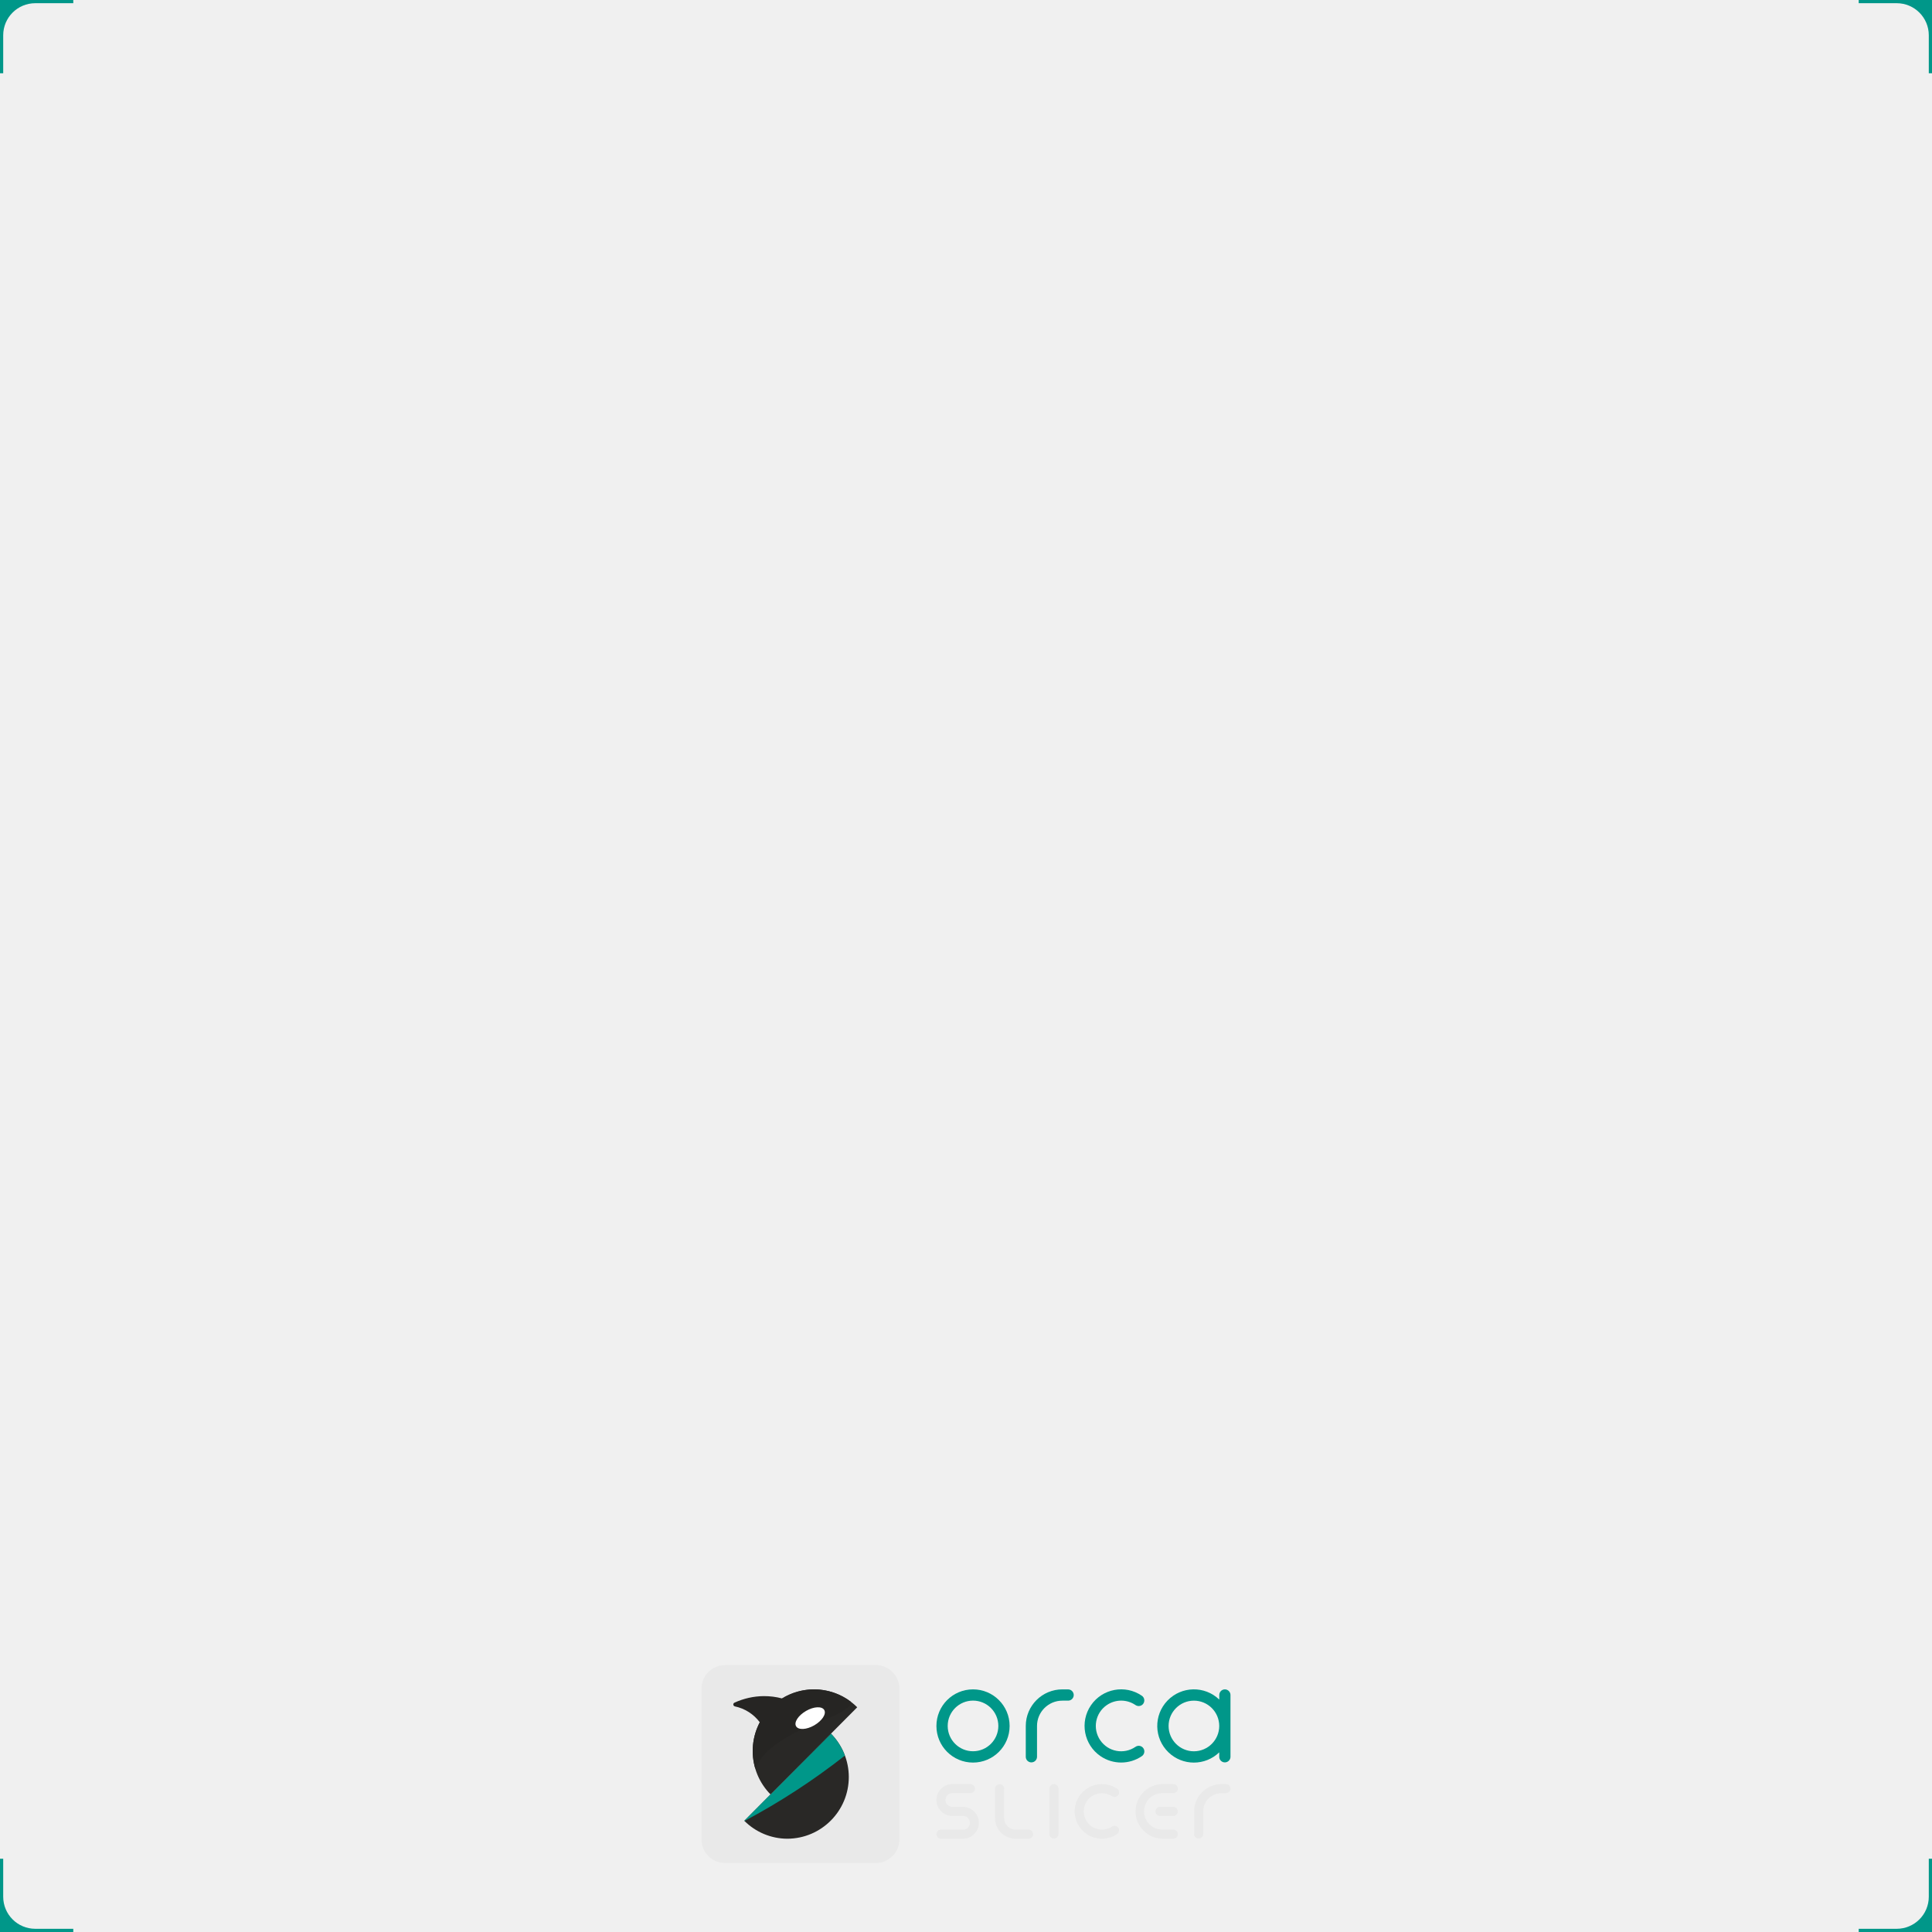
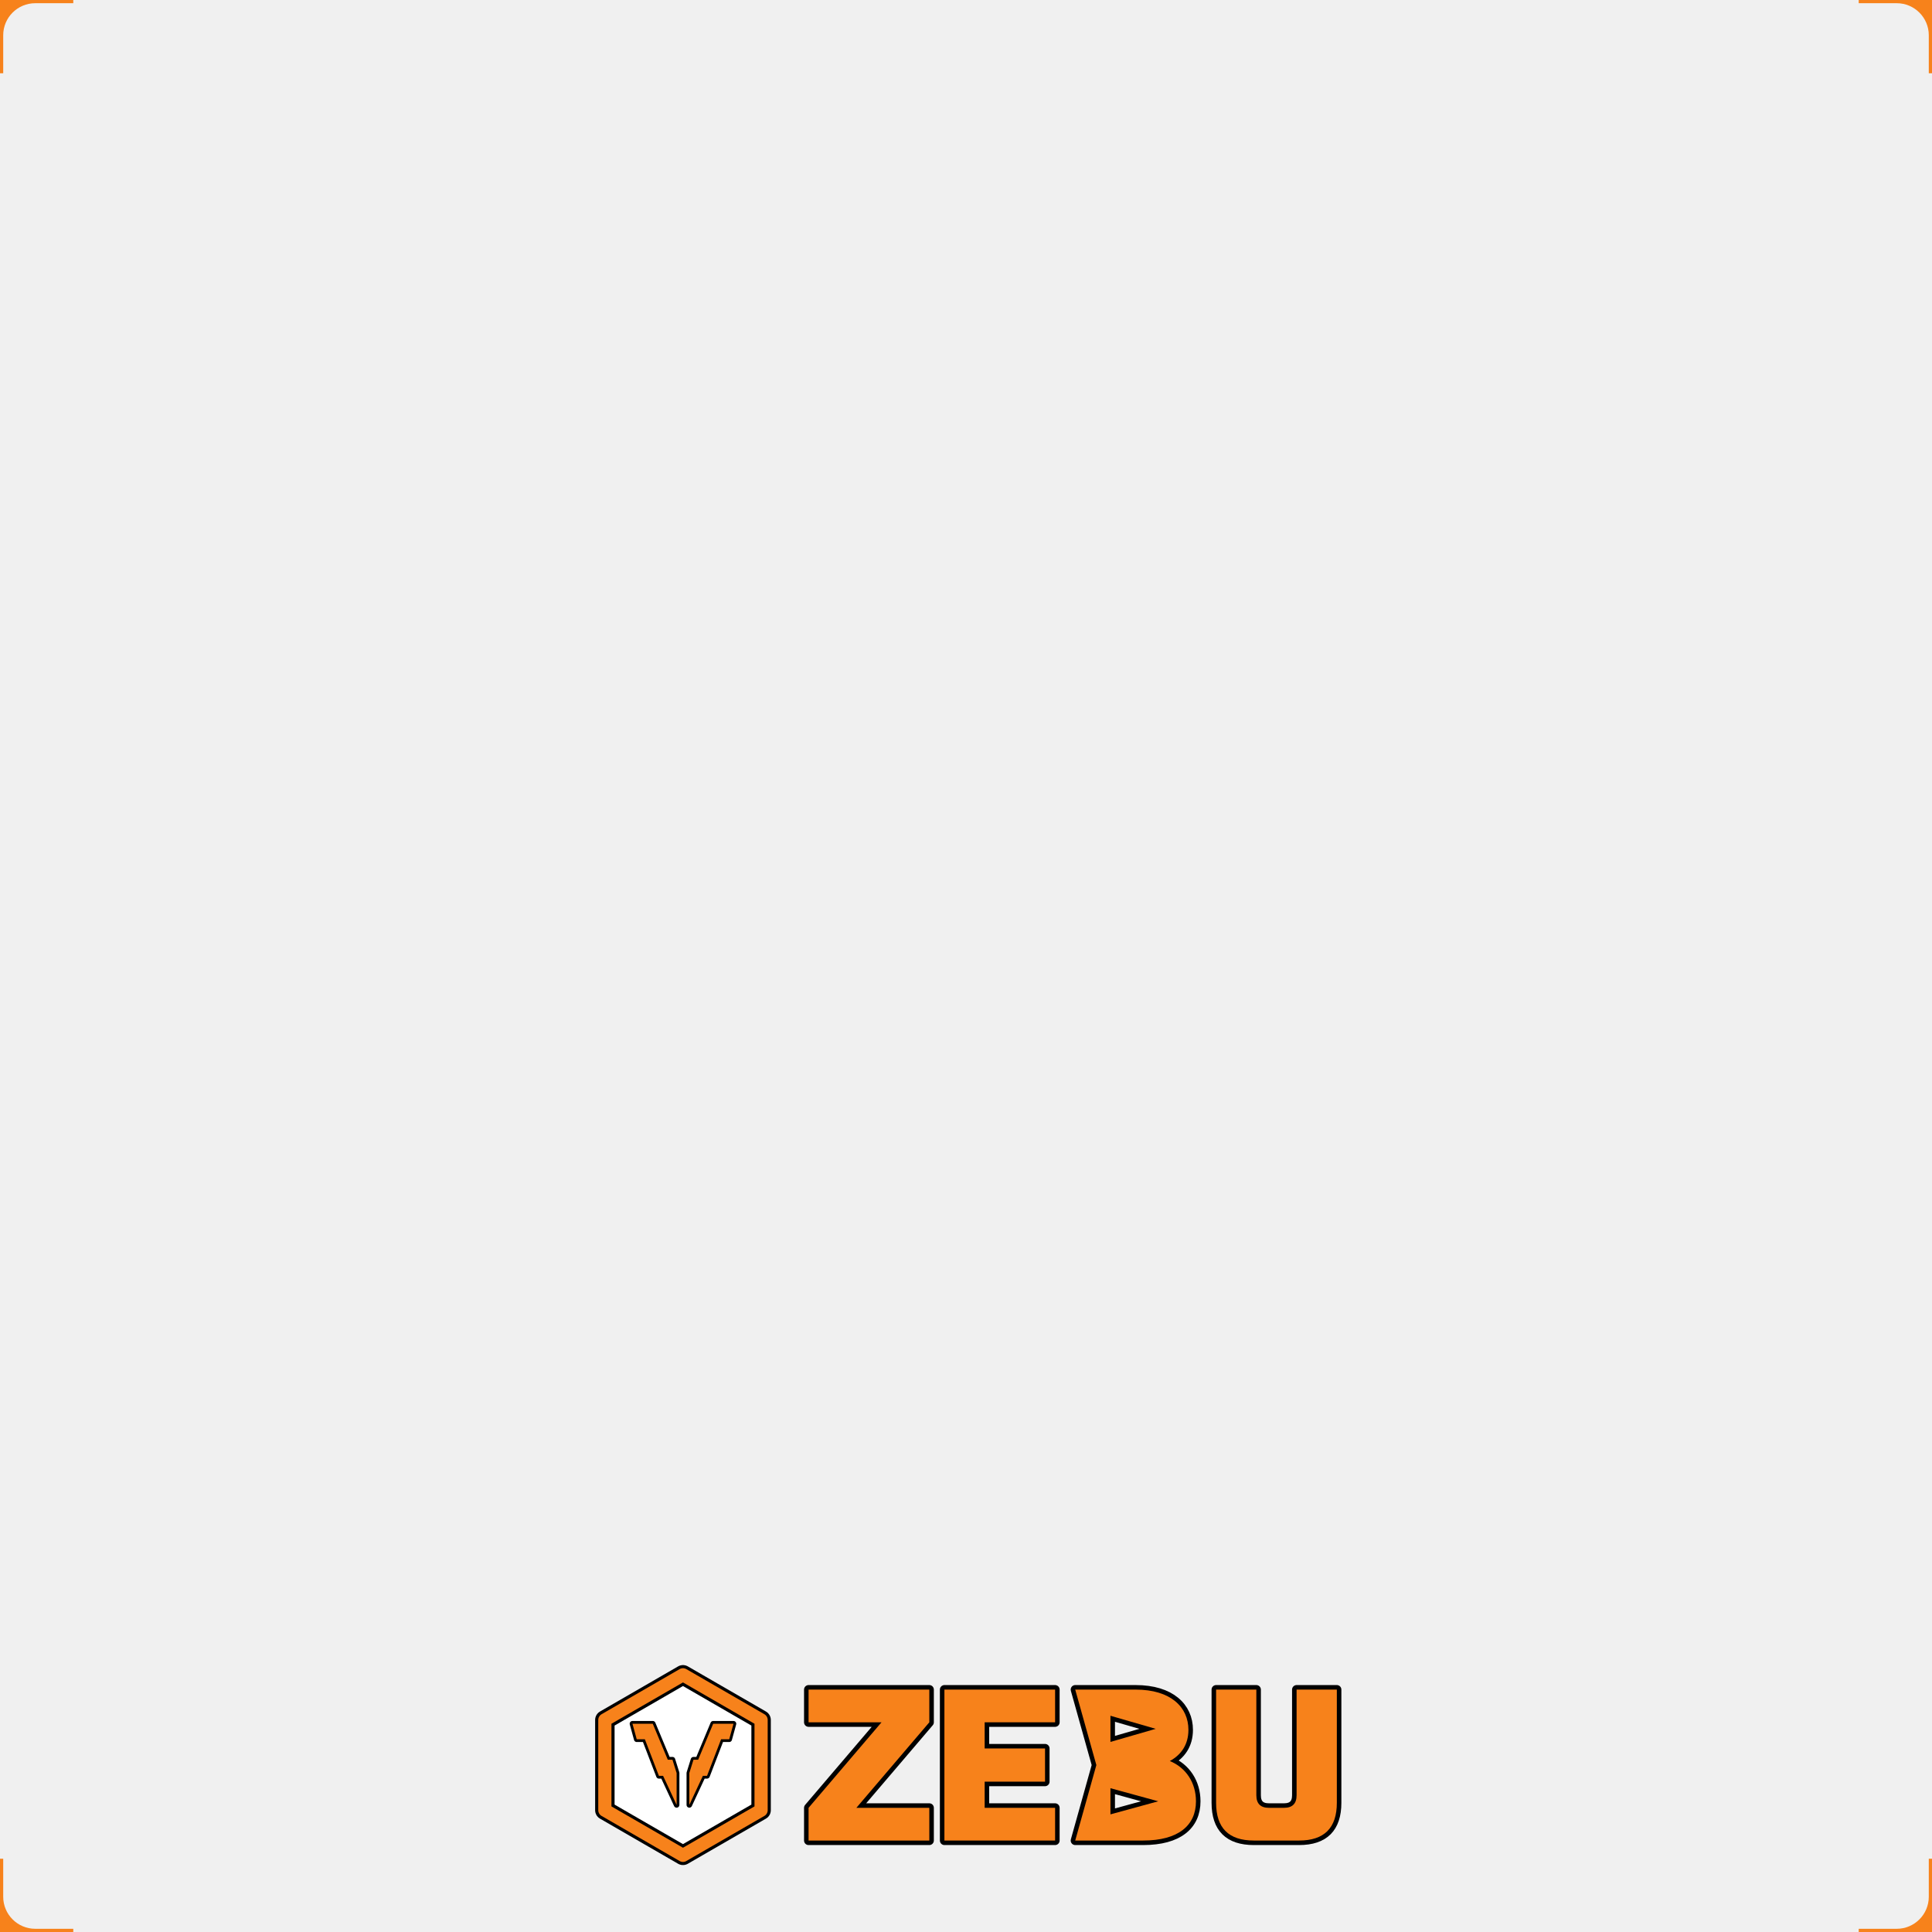
- <svg xmlns="http://www.w3.org/2000/svg" id="a" width="180.62mm" height="180.62mm" viewBox="0 0 512 512">
-   <rect x="0" y="0" width="512" height="512" style="fill:none;" />
-   <rect x="185.9" y="441.26" width="52.46" height="52.46" rx="6.28" ry="6.28" style="fill:#e9e9e9;" />
-   <path d="M197.25,482.53c3.02,3.03,7.11,4.73,11.38,4.75,9.03-.02,16.33-7.36,16.31-16.39-.01-4.29-1.71-8.4-4.72-11.45l-22.97,23.09Z" style="fill:#292826;" />
-   <path d="M220.21,459.44l-22.97,23.09.05.05c9.37-4.98,18.27-10.78,26.62-17.33-.81-2.18-2.07-4.16-3.7-5.82" style="fill:#009789;" />
-   <path d="M215.72,447.7c-9.03.06-16.3,7.43-16.24,16.46.03,4.27,1.72,8.35,4.72,11.38l22.97-23.09c-3.03-3.04-7.15-4.75-11.45-4.75" style="fill:#292826;" />
-   <path d="M215.72,447.7c-2.99,0-5.93.83-8.48,2.4-1.58-.42-3.21-.62-4.84-.61-2.68.02-5.33.62-7.77,1.74-.26.12-.37.43-.25.69.07.15.2.25.36.29,2.64.55,5,2.05,6.61,4.21-1.99,3.8-2.41,8.22-1.18,12.33.45-1.01,1-1.96,1.64-2.86,1.49-2.05,3.07-3.12,5.4-4.69,1.72-1.16,4.1-2.52,10.95-5.34,1.76-.57,3.44-1.35,5.02-2.31,1.14-.68,2.02-1.32,2.29-2.33.02-.07.04-.14.05-.21-2.81-2.15-6.26-3.31-9.8-3.31" style="fill:#262523;" />
-   <path d="M218.44,453.18c.6,1.05-.6,2.86-2.66,4.05s-4.23,1.29-4.82.23.6-2.86,2.66-4.05,4.23-1.29,4.82-.23" style="fill:#fff;" />
-   <path d="M279.31,472.8c-.67,0-1.21.54-1.21,1.21v12.06c.02.67.58,1.19,1.24,1.17.64-.02,1.15-.53,1.17-1.17v-12.06c0-.67-.54-1.21-1.2-1.21h0Z" style="fill:#e9e9e9;" />
-   <path d="M310.96,472.8h-2.88c-4,.05-7.2,3.33-7.15,7.32.05,3.93,3.22,7.11,7.15,7.15h2.88c.67-.02,1.19-.58,1.17-1.24-.02-.64-.53-1.15-1.17-1.17h-2.88c-2.67.04-4.86-2.09-4.89-4.76-.04-2.67,2.09-4.86,4.76-4.89.05,0,.09,0,.14,0h2.88c.67-.02,1.19-.58,1.17-1.24-.02-.64-.53-1.15-1.17-1.17Z" style="fill:#e9e9e9;" />
-   <path d="M310.96,478.83h-3.51c-.67-.02-1.22.51-1.24,1.17s.51,1.22,1.17,1.24c.02,0,.05,0,.07,0h3.51c.67-.02,1.19-.58,1.17-1.24-.02-.64-.53-1.15-1.17-1.17Z" style="fill:#e9e9e9;" />
-   <path d="M255.21,487.28h-5.84c-.66,0-1.2-.54-1.2-1.2,0-.66.54-1.2,1.2-1.2h5.84c1.01,0,1.82-.81,1.82-1.82s-.81-1.82-1.82-1.82h-2.82c-2.33,0-4.22-1.88-4.23-4.21s1.88-4.22,4.21-4.23h4.79c.66,0,1.2.54,1.2,1.2,0,.66-.54,1.2-1.2,1.2h-4.78c-1.01,0-1.82.81-1.82,1.82s.81,1.82,1.82,1.82h2.82c2.33,0,4.22,1.9,4.21,4.23,0,2.32-1.89,4.21-4.21,4.21Z" style="fill:#e9e9e9;" />
-   <path d="M294.69,484.07c-2.23,1.47-5.22.85-6.69-1.37-1.47-2.23-.85-5.22,1.37-6.69,1.61-1.06,3.7-1.06,5.31,0,.48.32,1.12.26,1.53-.14h0c.47-.46.48-1.22.02-1.7-.05-.05-.11-.1-.18-.15-3.33-2.22-7.82-1.32-10.04,2-2.22,3.33-1.32,7.82,2,10.04,2.42,1.61,5.56,1.62,7.99.03.56-.36.73-1.11.37-1.68-.05-.07-.1-.14-.16-.2h0c-.41-.41-1.05-.47-1.53-.15Z" style="fill:#e9e9e9;" />
-   <path d="M272.62,484.87h-3.49c-1.67,0-3.01-1.35-3.02-3.02v-7.84c-.02-.67-.58-1.19-1.24-1.17-.64.02-1.15.53-1.17,1.17v7.84c0,3,2.43,5.43,5.43,5.43h3.49c.67-.02,1.19-.58,1.17-1.24-.02-.64-.53-1.15-1.17-1.17Z" style="fill:#e9e9e9;" />
-   <path d="M324.89,475.22h-1.21c-2.65,0-4.8,2.14-4.82,4.78v6.07c-.02.67-.58,1.19-1.24,1.17-.64-.02-1.15-.53-1.17-1.17v-6.07c.03-3.98,3.26-7.19,7.24-7.2h1.21c.67.02,1.19.58,1.17,1.24-.02.64-.53,1.15-1.17,1.17h0Z" style="fill:#e9e9e9;" />
-   <path d="M257.86,450.68c3.71,0,6.71,3.01,6.71,6.71s-3.01,6.71-6.71,6.71-6.71-3.01-6.71-6.71c0-3.71,3.01-6.71,6.71-6.71M257.86,447.7c-5.36,0-9.7,4.34-9.7,9.7s4.34,9.7,9.7,9.7,9.7-4.34,9.7-9.7-4.34-9.7-9.7-9.7h0Z" style="fill:#009789;" />
-   <path d="M324.61,447.7c-.82,0-1.49.67-1.49,1.49h0v1.22c-3.86-3.72-10-3.6-13.72.26-3.72,3.86-3.6,10,.26,13.72,3.76,3.62,9.7,3.62,13.45,0v1.21c.02.82.71,1.48,1.53,1.45.79-.02,1.43-.66,1.45-1.45v-16.41c0-.82-.67-1.49-1.49-1.49ZM316.4,464.11c-3.71,0-6.71-3.01-6.71-6.71s3.01-6.71,6.71-6.71,6.71,3.01,6.71,6.71c0,3.7-3.01,6.7-6.71,6.71h0Z" style="fill:#009789;" />
-   <path d="M283.03,447.7h-1.49c-5.36,0-9.7,4.34-9.7,9.7h0v8.2c.02.82.71,1.48,1.53,1.45.79-.02,1.43-.66,1.45-1.45v-8.2c0-3.71,3.01-6.71,6.71-6.71h1.49c.82.02,1.51-.63,1.53-1.45.02-.82-.63-1.51-1.45-1.53-.03,0-.05,0-.08,0h0Z" style="fill:#009789;" />
-   <path d="M300.91,462.93c-3.06,2.1-7.24,1.32-9.33-1.74-2.1-3.06-1.32-7.24,1.74-9.33,2.28-1.56,5.29-1.57,7.57-.02.6.42,1.41.36,1.93-.15h0c.58-.59.58-1.54,0-2.12-.07-.07-.15-.13-.23-.19-4.42-3.02-10.46-1.88-13.48,2.54-3.02,4.42-1.88,10.46,2.54,13.48,3.31,2.26,7.66,2.25,10.96-.01.68-.47.86-1.4.4-2.08-.05-.08-.11-.15-.18-.22h0c-.51-.51-1.32-.58-1.91-.16Z" style="fill:#009789;" />
-   <path d="M511.15,502.65c0,4.7-3.81,8.5-8.5,8.5h-10.07v.85h19.42v-19.42h-.85v10.07Z" style="fill:#009789;" />
-   <path d="M9.35,511.15c-4.7,0-8.5-3.81-8.5-8.5v-10.07h-.85v19.42h19.42v-.85h-10.07Z" style="fill:#009789;" />
-   <path d="M.85,9.35C.85,4.65,4.65.85,9.35.85h10.07V0H0v19.42h.85v-10.07Z" style="fill:#009789;" />
-   <path d="M502.65.85c4.7,0,8.5,3.81,8.5,8.5v10.07h.85V0h-19.42v.85h10.07Z" style="fill:#009789;" />
+ <svg xmlns="http://www.w3.org/2000/svg" width="512" height="512" viewBox="0 0 512 512">
+   <path d="M511.15,502.65c0,4.7-3.81,8.5-8.5,8.5h-10.07v.85h19.42v-19.42h-.85v10.07Z" fill="#F7821B" />
+   <path d="M9.35,511.15c-4.7,0-8.5-3.81-8.5-8.5v-10.07h-.85v19.42h19.42v-.85h-10.07Z" fill="#F7821B" />
+   <path d="M.85,9.35C.85,4.65,4.65.85,9.35.85h10.07V0H0v19.42h.85v-10.07Z" fill="#F7821B" />
+   <path d="M502.65.85c4.7,0,8.5,3.81,8.5,8.5v10.07h.85V0h-19.42v.85h10.07Z" fill="#F7821B" />
+   <g transform="translate(132.69,443.84) scale(0.09201)">
+     <polygon points="525.00,0.00 750.00,130.00 750.00,390.00 525.00,520.00 300.00,390.00 300.00,130.00" fill="#FFFFFF" stroke="#000000" stroke-width="56" stroke-linejoin="round" />
+     <polygon points="525.00,0.00 750.00,130.00 750.00,390.00 525.00,520.00 300.00,390.00 300.00,130.00" fill="none" stroke="#F7821B" stroke-width="38" stroke-linejoin="round" />
+     <polygon points="379.50,140.96 438.00,140.96 481.20,244.50 494.70,244.50 506.70,282.94 506.70,374.70 467.70,291.00 455.70,291.00 415.20,185.60 391.80,185.60" fill="#000000" stroke="#000000" stroke-width="16" stroke-linejoin="round" />
+     <polygon points="379.50,140.96 438.00,140.96 481.20,244.50 494.70,244.50 506.70,282.94 506.70,374.70 467.70,291.00 455.70,291.00 415.20,185.60 391.80,185.60" fill="#F7821B" />
+     <polygon points="670.50,140.96 612.00,140.96 568.80,244.50 555.30,244.50 543.30,282.94 543.30,374.70 582.30,291.00 594.30,291.00 634.80,185.60 658.20,185.60" fill="#000000" stroke="#000000" stroke-width="16" stroke-linejoin="round" />
+     <polygon points="670.50,140.96 612.00,140.96 568.80,244.50 555.30,244.50 543.30,282.94 543.30,374.70 582.30,291.00 594.30,291.00 634.80,185.60 658.20,185.60" fill="#F7821B" />
+   </g>
+   <g transform="translate(214.28,447.76) scale(0.13333)">
+     <path d="M600,52 L690,78 L600,104 Z M600,196 L695,222 L600,248 Z" fill="none" />
+     <polygon points="0,0 240,0 240,65 95,235 240,235 240,300 0,300 0,235 145,65 0,65" fill="#000000" fill-rule="nonzero" stroke="#000000" stroke-width="18" stroke-linejoin="round" />
+     <path d="M270,0 H490 V65 H350 V117 H470 V183 H350 V235 H490 V300 H270 Z" fill="#000000" fill-rule="nonzero" stroke="#000000" stroke-width="18" stroke-linejoin="round" />
+     <path d="M530,0 H650 C720,0 755,35 755,80 C755,110 740,130 718,142 C750,155 770,185 770,222 C770,270 735,300 665,300 H530 L572,150 Z M600,52 L690,78 L600,104 Z M600,196 L695,222 L600,248 Z" fill="#000000" fill-rule="evenodd" stroke="#000000" stroke-width="18" stroke-linejoin="round" />
+     <path d="M810,0 H890 V210 Q890,235 915,235 H945 Q970,235 970,210 V0 H1050 V225 Q1050,300 975,300 H885 Q810,300 810,225 Z" fill="#000000" fill-rule="nonzero" stroke="#000000" stroke-width="18" stroke-linejoin="round" />
+     <polygon points="0,0 240,0 240,65 95,235 240,235 240,300 0,300 0,235 145,65 0,65" fill="#F7821B" fill-rule="nonzero" />
+     <path d="M270,0 H490 V65 H350 V117 H470 V183 H350 V235 H490 V300 H270 Z" fill="#F7821B" fill-rule="nonzero" />
+     <path d="M530,0 H650 C720,0 755,35 755,80 C755,110 740,130 718,142 C750,155 770,185 770,222 C770,270 735,300 665,300 H530 L572,150 Z M600,52 L690,78 L600,104 Z M600,196 L695,222 L600,248 Z" fill="#F7821B" fill-rule="evenodd" />
+     <path d="M810,0 H890 V210 Q890,235 915,235 H945 Q970,235 970,210 V0 H1050 V225 Q1050,300 975,300 H885 Q810,300 810,225 Z" fill="#F7821B" fill-rule="nonzero" />
+   </g>
</svg>
